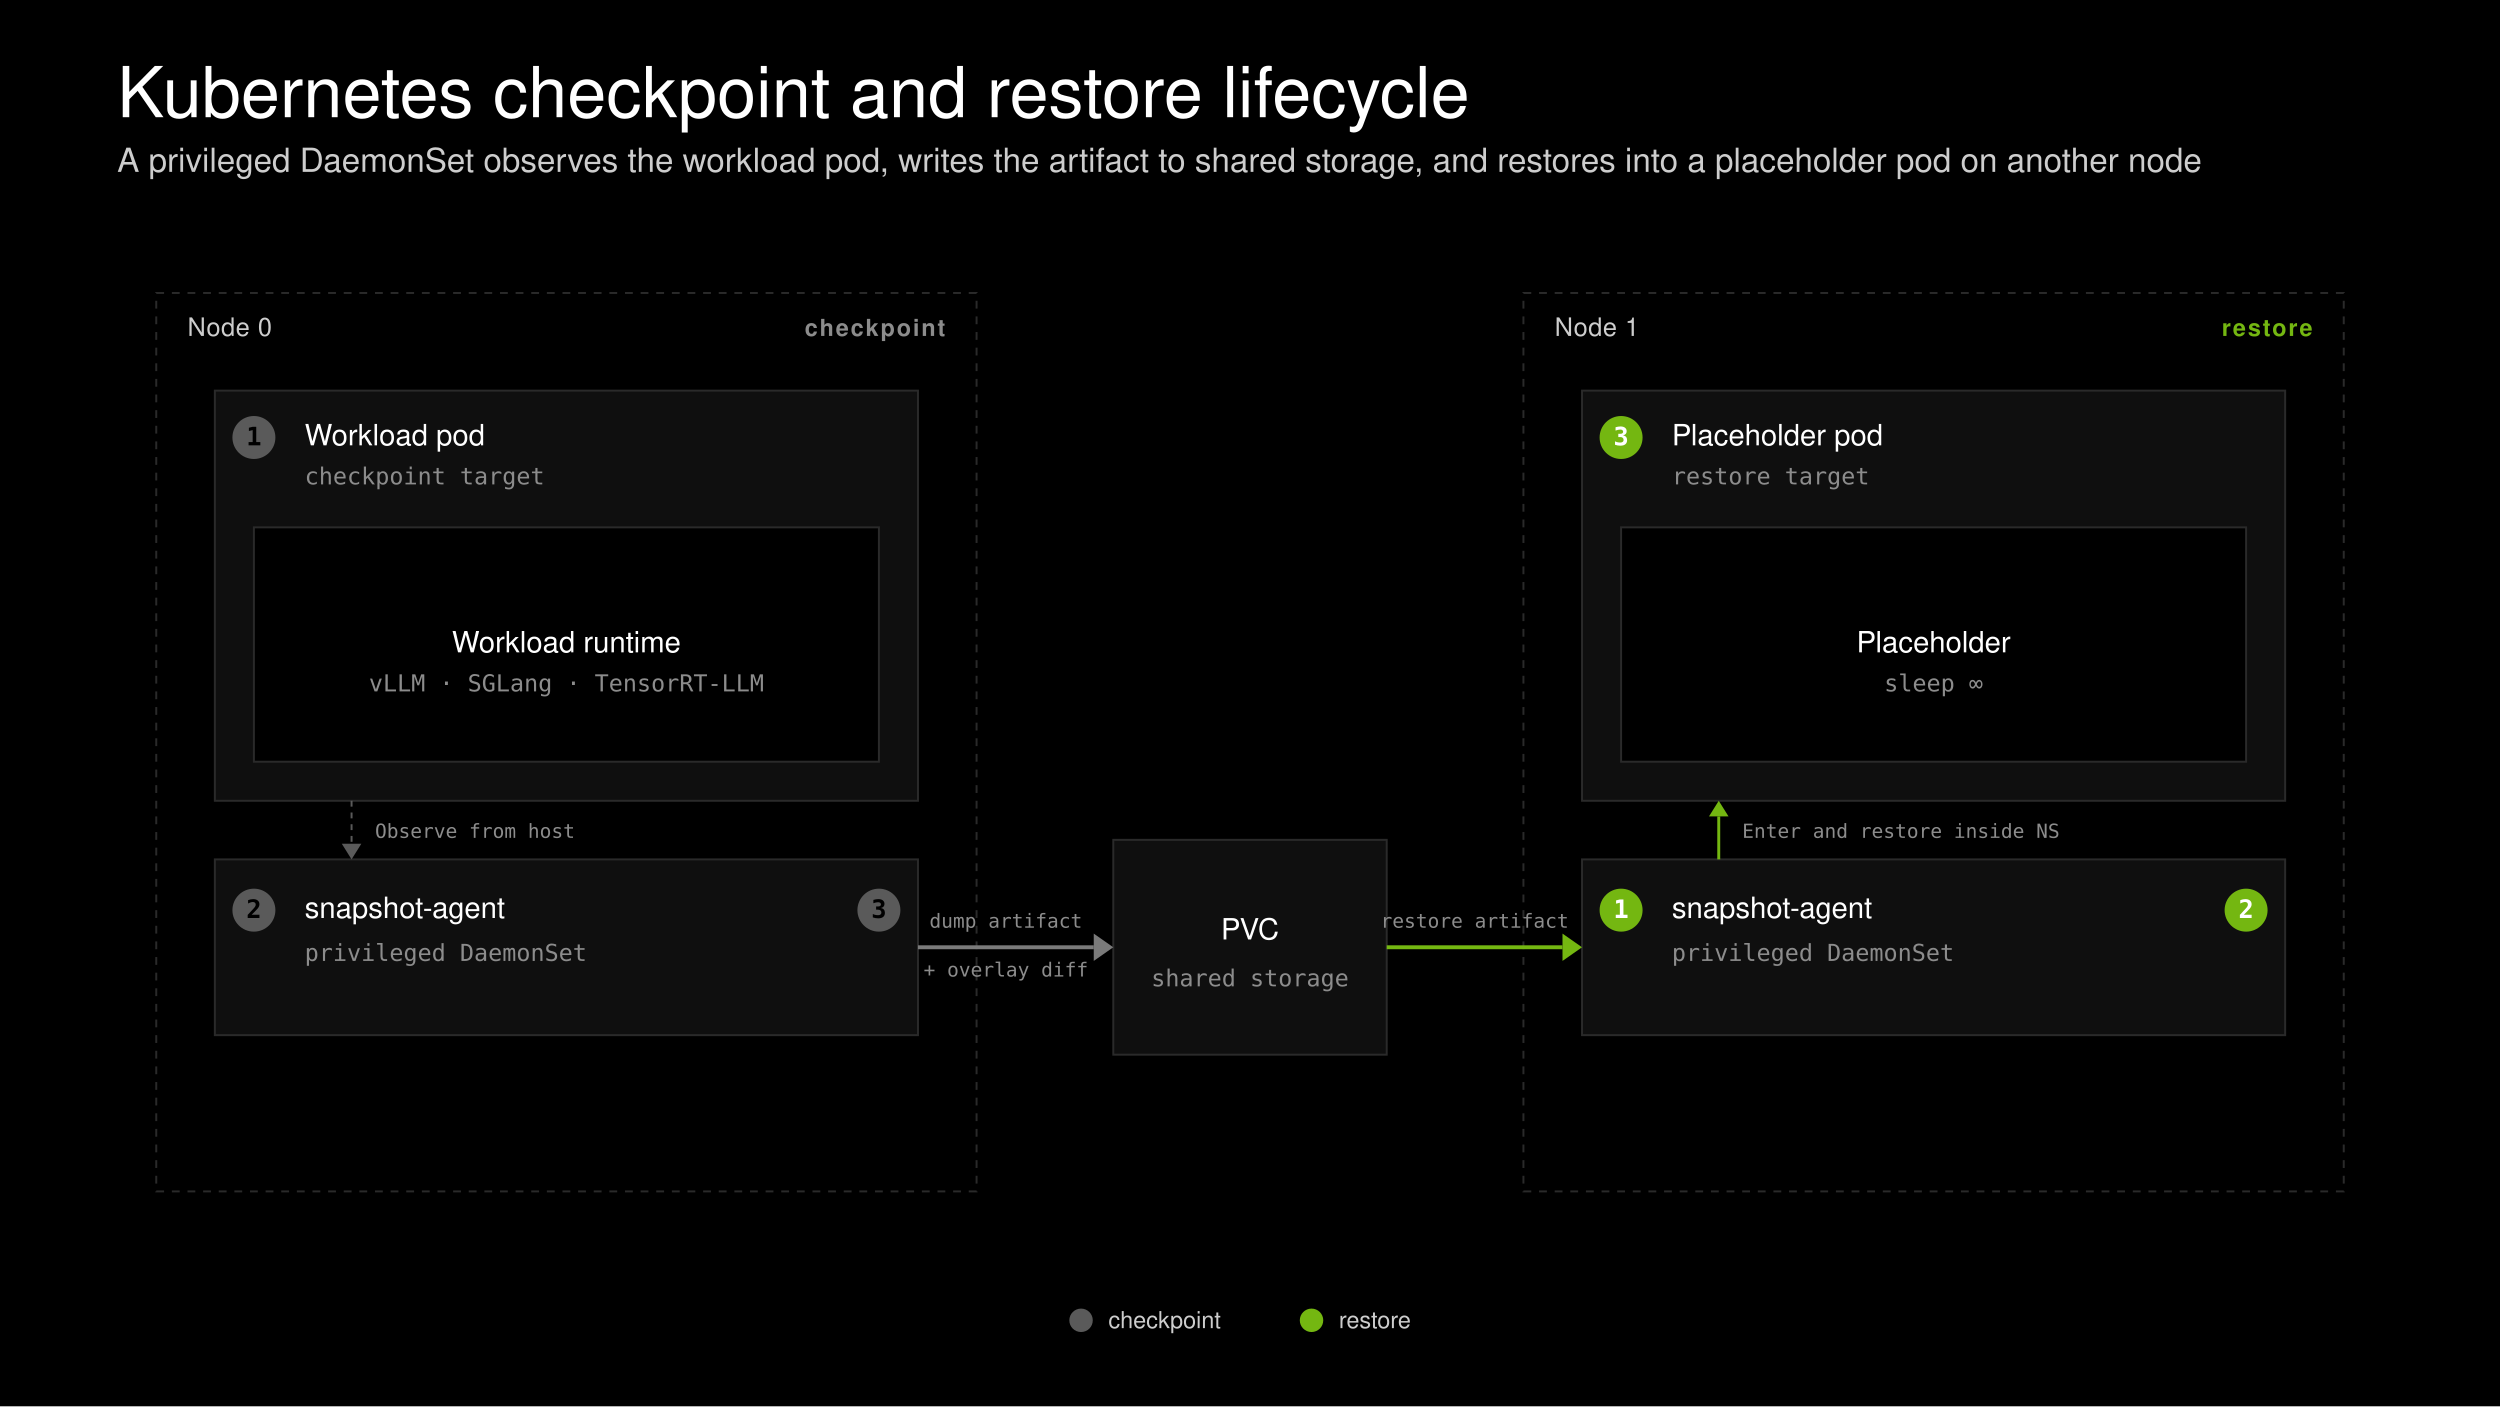
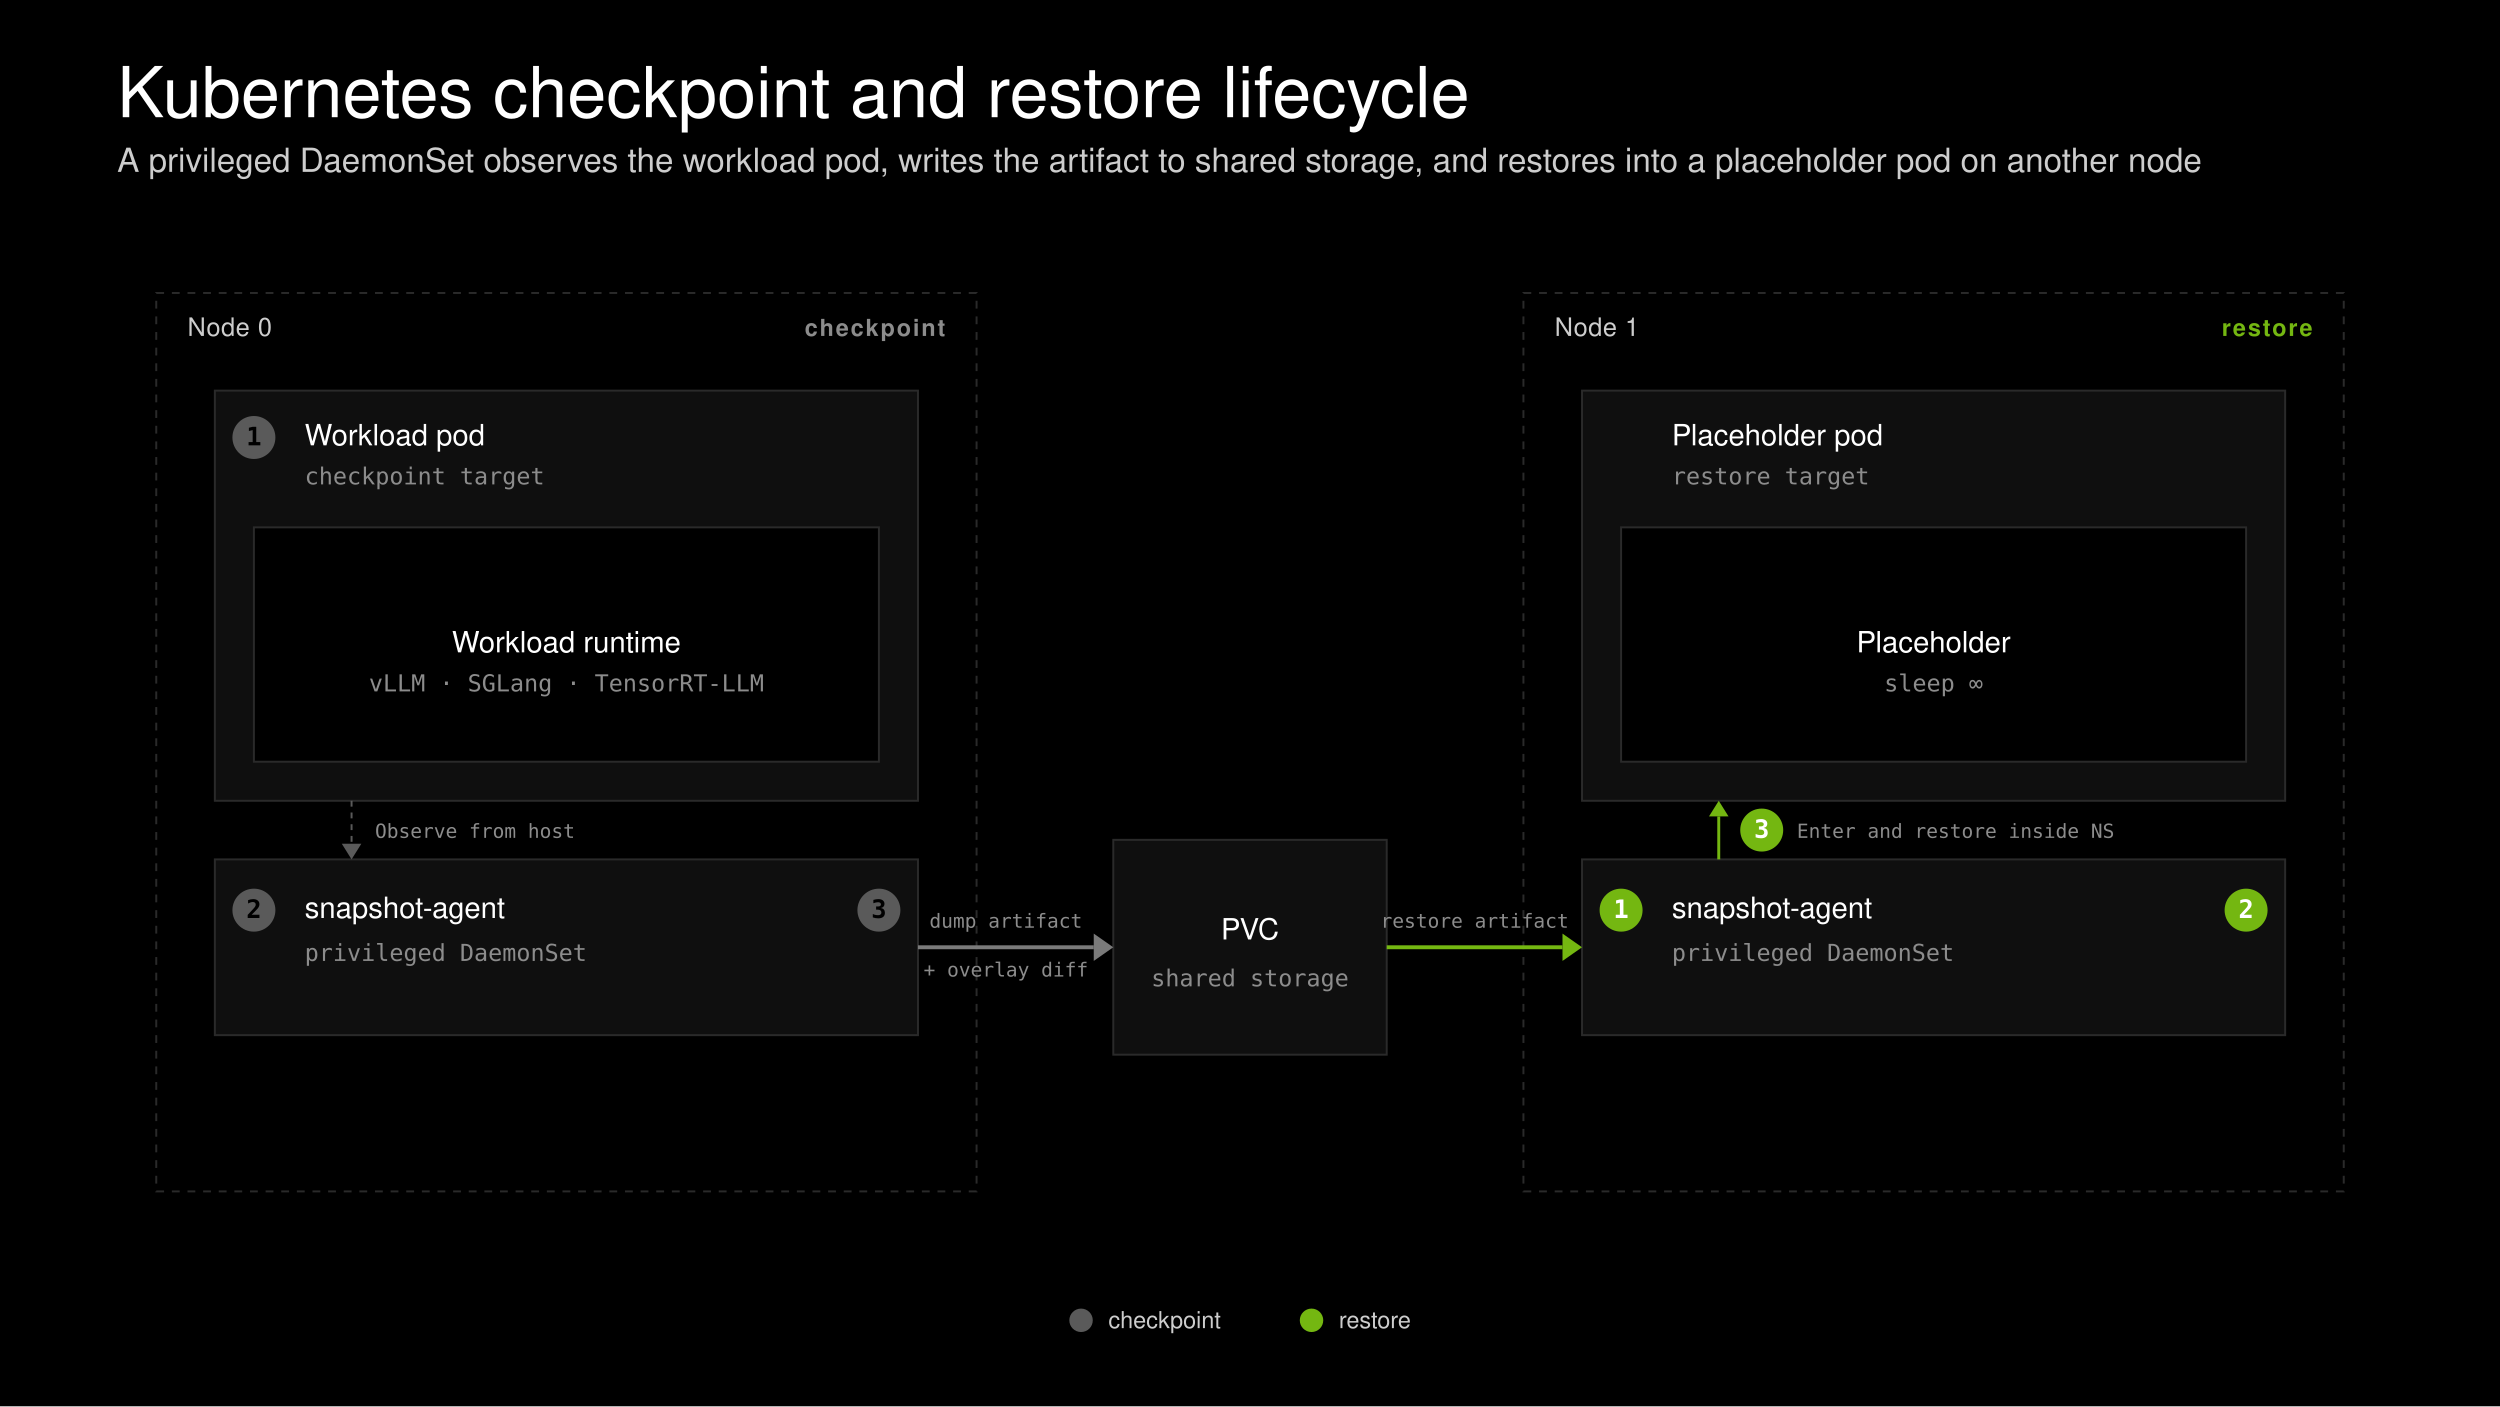
<svg xmlns="http://www.w3.org/2000/svg" width="1280" height="720" viewBox="0 0 1280 720">
  <rect width="1280" height="720" fill="#000000" />
  <style>
  .title { font-family: "Helvetica Neue", Helvetica, Geist, Arial, sans-serif; font-size: 36px; font-weight: 300; fill: #ffffff; }
  .subtitle { font-family: "Helvetica Neue", Helvetica, Geist, Arial, sans-serif; font-size: 17px; font-weight: 300; fill: #cdcdcd; }
  .node-label { font-family: Geist, "Helvetica Neue", Helvetica, Arial, sans-serif; font-size: 13px; font-weight: 500; fill: #cdcdcd; letter-spacing: 0.02em; }
  .role-label { font-family: Geist, "Helvetica Neue", Helvetica, Arial, sans-serif; font-size: 12px; font-weight: 600; letter-spacing: 0.08em; text-transform: uppercase; }
  .card-title { font-family: Geist, "Helvetica Neue", Helvetica, Arial, sans-serif; font-size: 15px; font-weight: 500; fill: #ffffff; }
  .card-meta { font-family: "Geist Mono", "SF Mono", Menlo, Consolas, monospace; font-size: 12px; font-weight: 400; fill: #8c8c8c; }
  .step-num { font-family: "Geist Mono", "SF Mono", Menlo, Consolas, monospace; font-size: 13px; font-weight: 600; fill: #000000; }
  .step-num-green { font-family: "Geist Mono", "SF Mono", Menlo, Consolas, monospace; font-size: 13px; font-weight: 600; fill: #ffffff; }
  .arrow-label { font-family: Geist, "Helvetica Neue", Helvetica, Arial, sans-serif; font-size: 12px; font-weight: 500; fill: #cdcdcd; }
  .arrow-meta { font-family: "Geist Mono", "SF Mono", Menlo, Consolas, monospace; font-size: 10px; font-weight: 400; fill: #8c8c8c; }
  .legend { font-family: Geist, "Helvetica Neue", Helvetica, Arial, sans-serif; font-size: 12px; font-weight: 400; fill: #cdcdcd; }
</style>
  <text class="title" x="60" y="60">Kubernetes checkpoint and restore lifecycle</text>
  <text class="subtitle" x="60" y="88">A privileged DaemonSet observes the workload pod, writes the artifact to shared storage, and restores into a placeholder pod on another node</text>
  <rect x="80.0" y="150" width="420" height="460" fill="none" stroke="#2a2a2a" stroke-width="1" stroke-dasharray="4 4" />
  <text class="node-label" x="96.0" y="172">Node 0</text>
  <text class="role-label" x="484.0" y="172" text-anchor="end" fill="#8c8c8c">checkpoint</text>
  <rect x="110.0" y="200" width="360" height="210" fill="#0f0f0f" stroke="#2a2a2a" stroke-width="1" />
  <text class="card-title" x="156.0" y="228">Workload pod</text>
  <text class="card-meta" x="156.0" y="248">checkpoint target</text>
  <rect x="130.0" y="270" width="320" height="120" fill="#000000" stroke="#2a2a2a" stroke-width="1" />
  <text class="card-title" x="290.0" y="334.0" text-anchor="middle">Workload runtime</text>
  <text class="card-meta" x="290.0" y="354.0" text-anchor="middle">vLLM · SGLang · TensorRT-LLM</text>
  <circle cx="130.0" cy="224" r="11" fill="#5a5a5a" />
  <text class="step-num" x="130.0" y="228" text-anchor="middle">1</text>
  <rect x="110.0" y="440" width="360" height="90" fill="#0f0f0f" stroke="#2a2a2a" stroke-width="1" />
  <text class="card-title" x="156.0" y="470">snapshot-agent</text>
  <text class="card-meta" x="156.0" y="492">privileged DaemonSet</text>
  <circle cx="130.0" cy="466" r="11" fill="#5a5a5a" />
  <text class="step-num" x="130.0" y="470" text-anchor="middle">2</text>
  <circle cx="450.0" cy="466" r="11" fill="#5a5a5a" />
  <text class="step-num" x="450.0" y="470" text-anchor="middle">3</text>
  <rect x="780.0" y="150" width="420" height="460" fill="none" stroke="#2a2a2a" stroke-width="1" stroke-dasharray="4 4" />
  <text class="node-label" x="796.0" y="172">Node 1</text>
  <text class="role-label" x="1184.0" y="172" text-anchor="end" fill="#74b711">restore</text>
  <rect x="810.0" y="200" width="360" height="210" fill="#0f0f0f" stroke="#2a2a2a" stroke-width="1" />
  <text class="card-title" x="856.0" y="228">Placeholder pod</text>
  <text class="card-meta" x="856.0" y="248">restore target</text>
  <rect x="830.0" y="270" width="320" height="120" fill="#000000" stroke="#2a2a2a" stroke-width="1" />
  <text class="card-title" x="990.0" y="334.0" text-anchor="middle">Placeholder</text>
  <text class="card-meta" x="990.0" y="354.0" text-anchor="middle">sleep ∞</text>
-   <circle cx="830.0" cy="224" r="11" fill="#74b711" />
-   <text class="step-num-green" x="830.0" y="228" text-anchor="middle">3</text>
  <rect x="810.0" y="440" width="360" height="90" fill="#0f0f0f" stroke="#2a2a2a" stroke-width="1" />
  <text class="card-title" x="856.0" y="470">snapshot-agent</text>
  <text class="card-meta" x="856.0" y="492">privileged DaemonSet</text>
  <circle cx="830.0" cy="466" r="11" fill="#74b711" />
  <text class="step-num-green" x="830.0" y="470" text-anchor="middle">1</text>
  <circle cx="1150.0" cy="466" r="11" fill="#74b711" />
  <text class="step-num-green" x="1150.0" y="470" text-anchor="middle">2</text>
  <line x1="180.0" y1="410" x2="180.0" y2="432" stroke="#5a5a5a" stroke-width="1" stroke-dasharray="3 3" />
  <polygon points="175.0,432 185.0,432 180.0,440" fill="#5a5a5a" />
  <text class="arrow-meta" x="192.0" y="429.0">Observe from host</text>
  <line x1="880.0" y1="440" x2="880.0" y2="418" stroke="#74b711" stroke-width="1.5" />
  <polygon points="875.0,418 885.0,418 880.0,410" fill="#74b711" />
-   <text class="arrow-meta" x="892.0" y="429.0">Enter and restore inside NS</text>
+   <circle cx="902.0" cy="425.0" r="11" fill="#74b711" />
+   <text class="step-num-green" x="902.0" y="429.0" text-anchor="middle">3</text>
+   <text class="arrow-meta" x="920.0" y="429.0">Enter and restore inside NS</text>
  <rect x="570.0" y="430.0" width="140" height="110" fill="#0f0f0f" stroke="#2a2a2a" stroke-width="1" />
  <text class="card-title" x="640.0" y="481.0" text-anchor="middle">PVC</text>
  <text class="card-meta" x="640.0" y="505.0" text-anchor="middle">shared storage</text>
  <line x1="470.0" y1="485.0" x2="560.0" y2="485.0" stroke="#7a7a7a" stroke-width="2" />
  <polygon points="560.0,478.0 570.0,485.0 560.0,492.0" fill="#7a7a7a" />
  <text class="arrow-meta" x="515.0" y="475.0" text-anchor="middle">dump artifact</text>
  <text class="arrow-meta" x="515.0" y="500.0" text-anchor="middle" fill="#5a5a5a">+ overlay diff</text>
  <line x1="710.0" y1="485.0" x2="800.0" y2="485.0" stroke="#74b711" stroke-width="2" />
  <polygon points="800.0,478.0 810.0,485.0 800.0,492.0" fill="#74b711" />
  <text class="arrow-meta" x="755.0" y="475.0" text-anchor="middle">restore artifact</text>
  <circle cx="553.5" cy="676" r="6" fill="#5a5a5a" />
  <text class="legend" x="567.5" y="680">checkpoint</text>
  <circle cx="671.5" cy="676" r="6" fill="#74b711" />
  <text class="legend" x="685.5" y="680">restore</text>
</svg>
